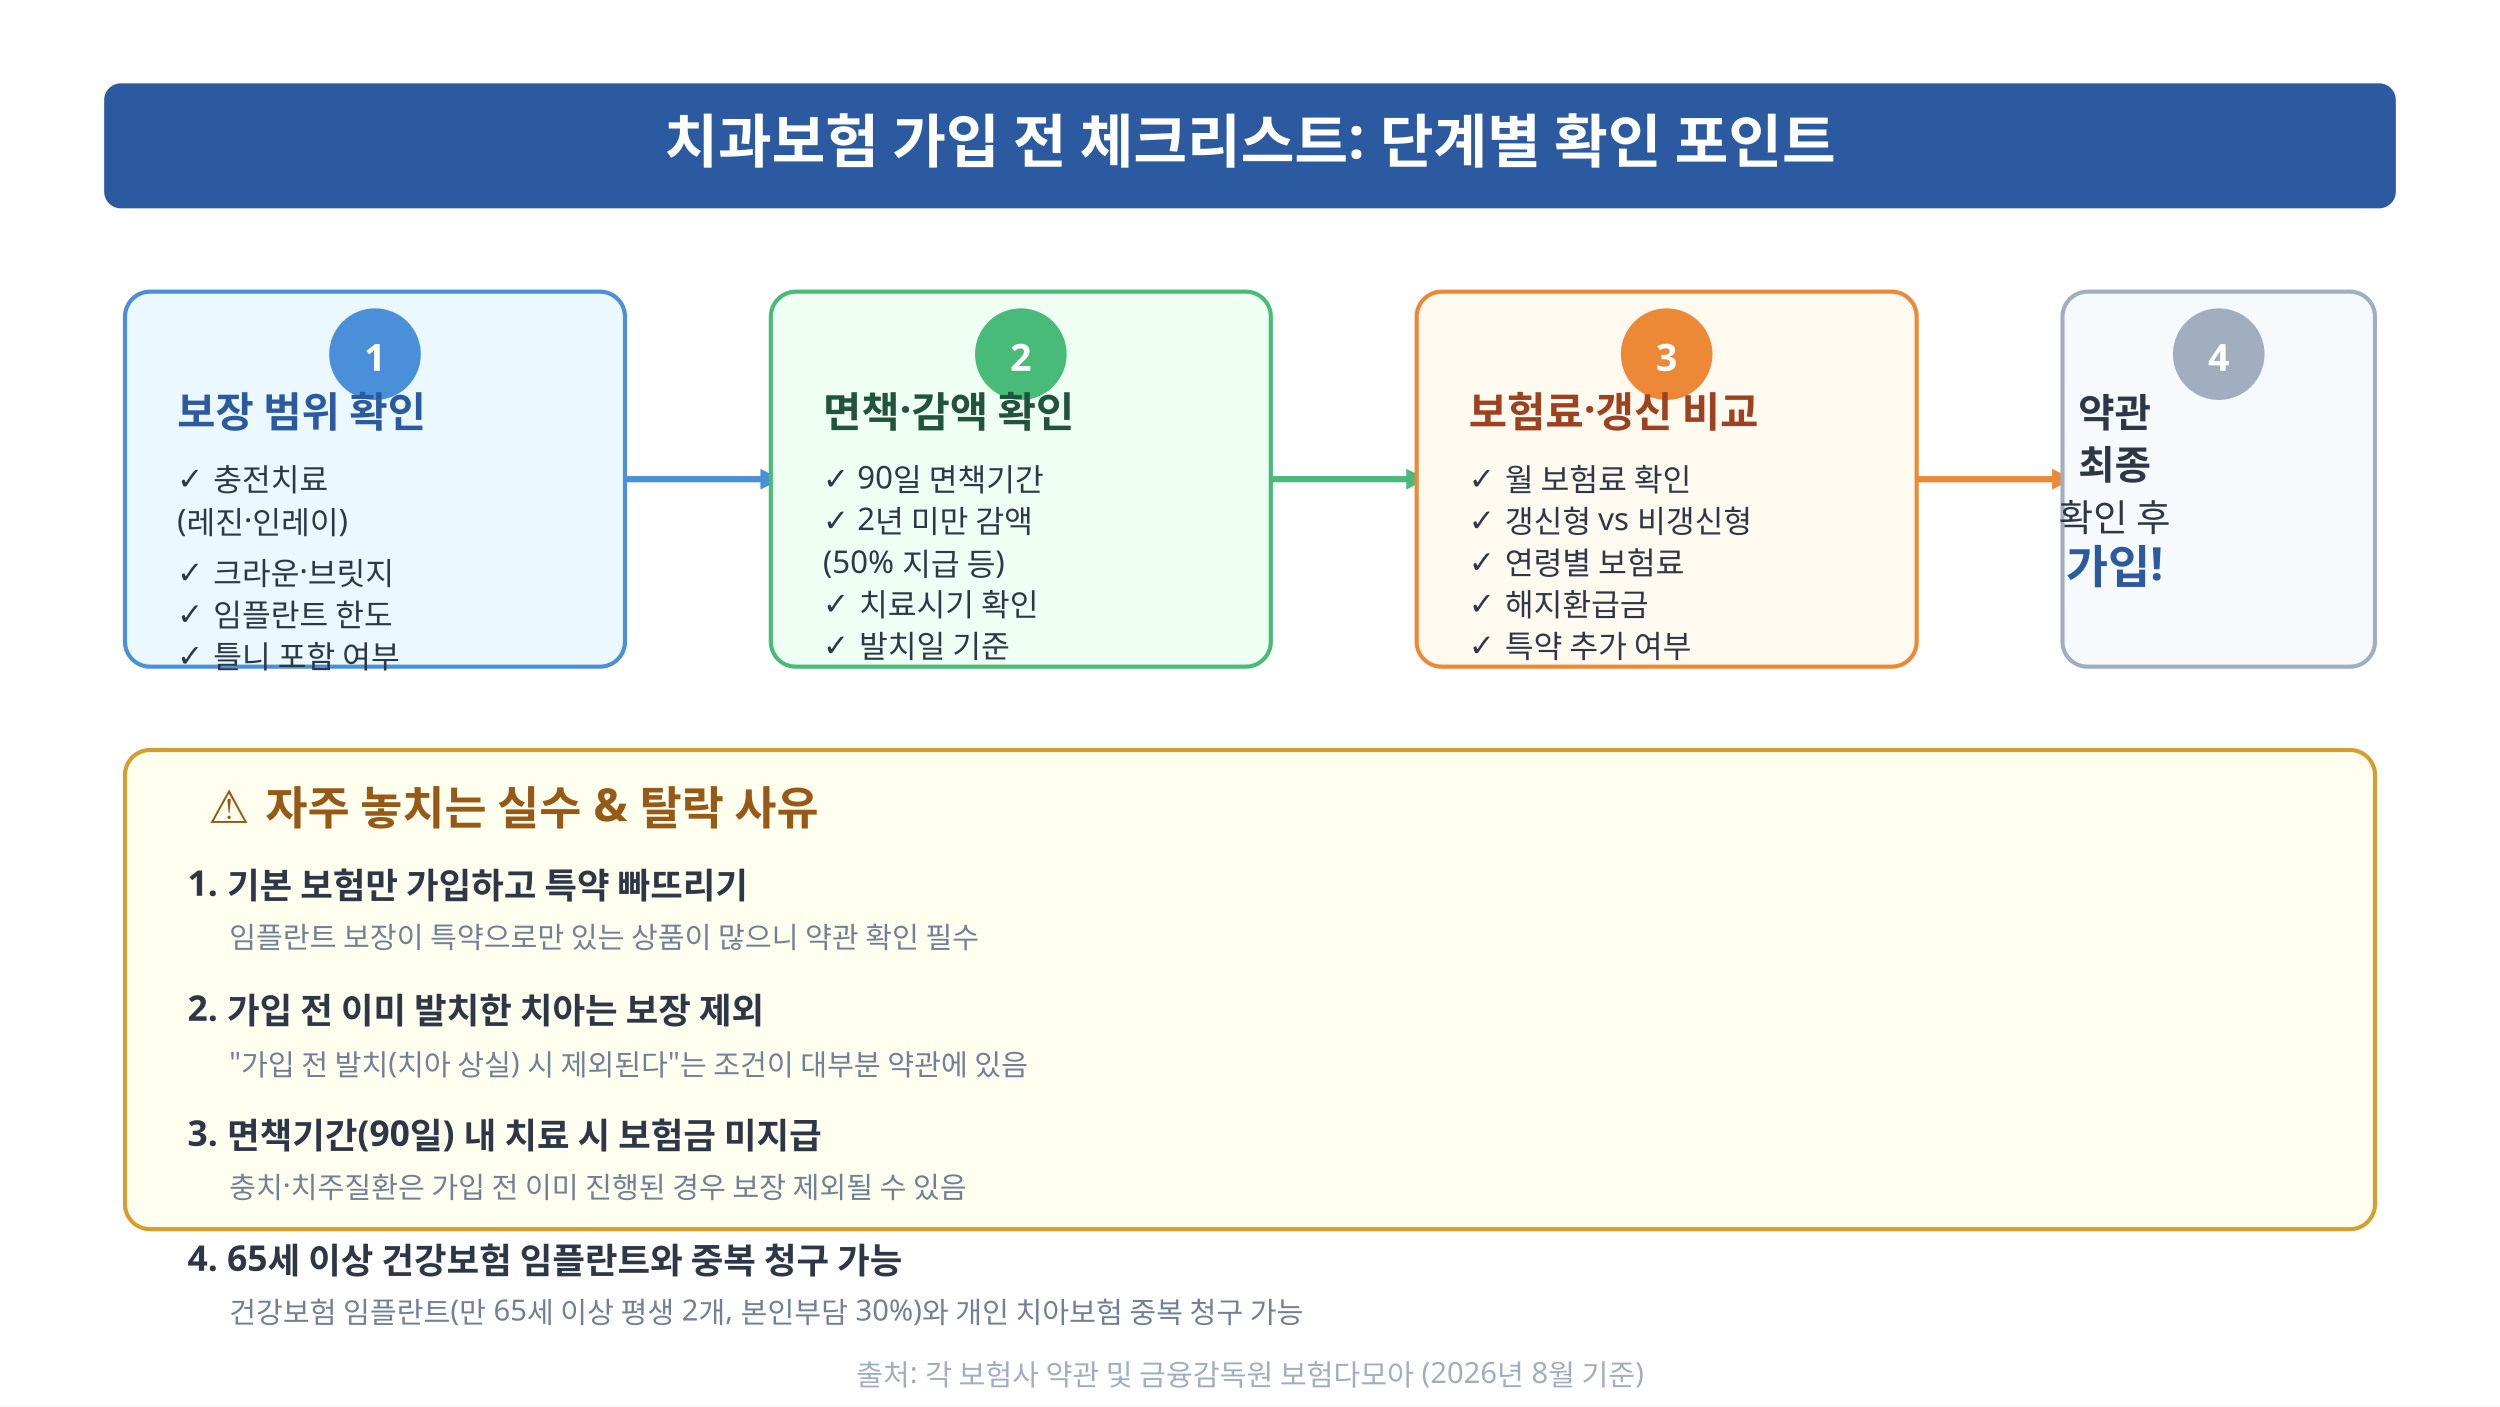
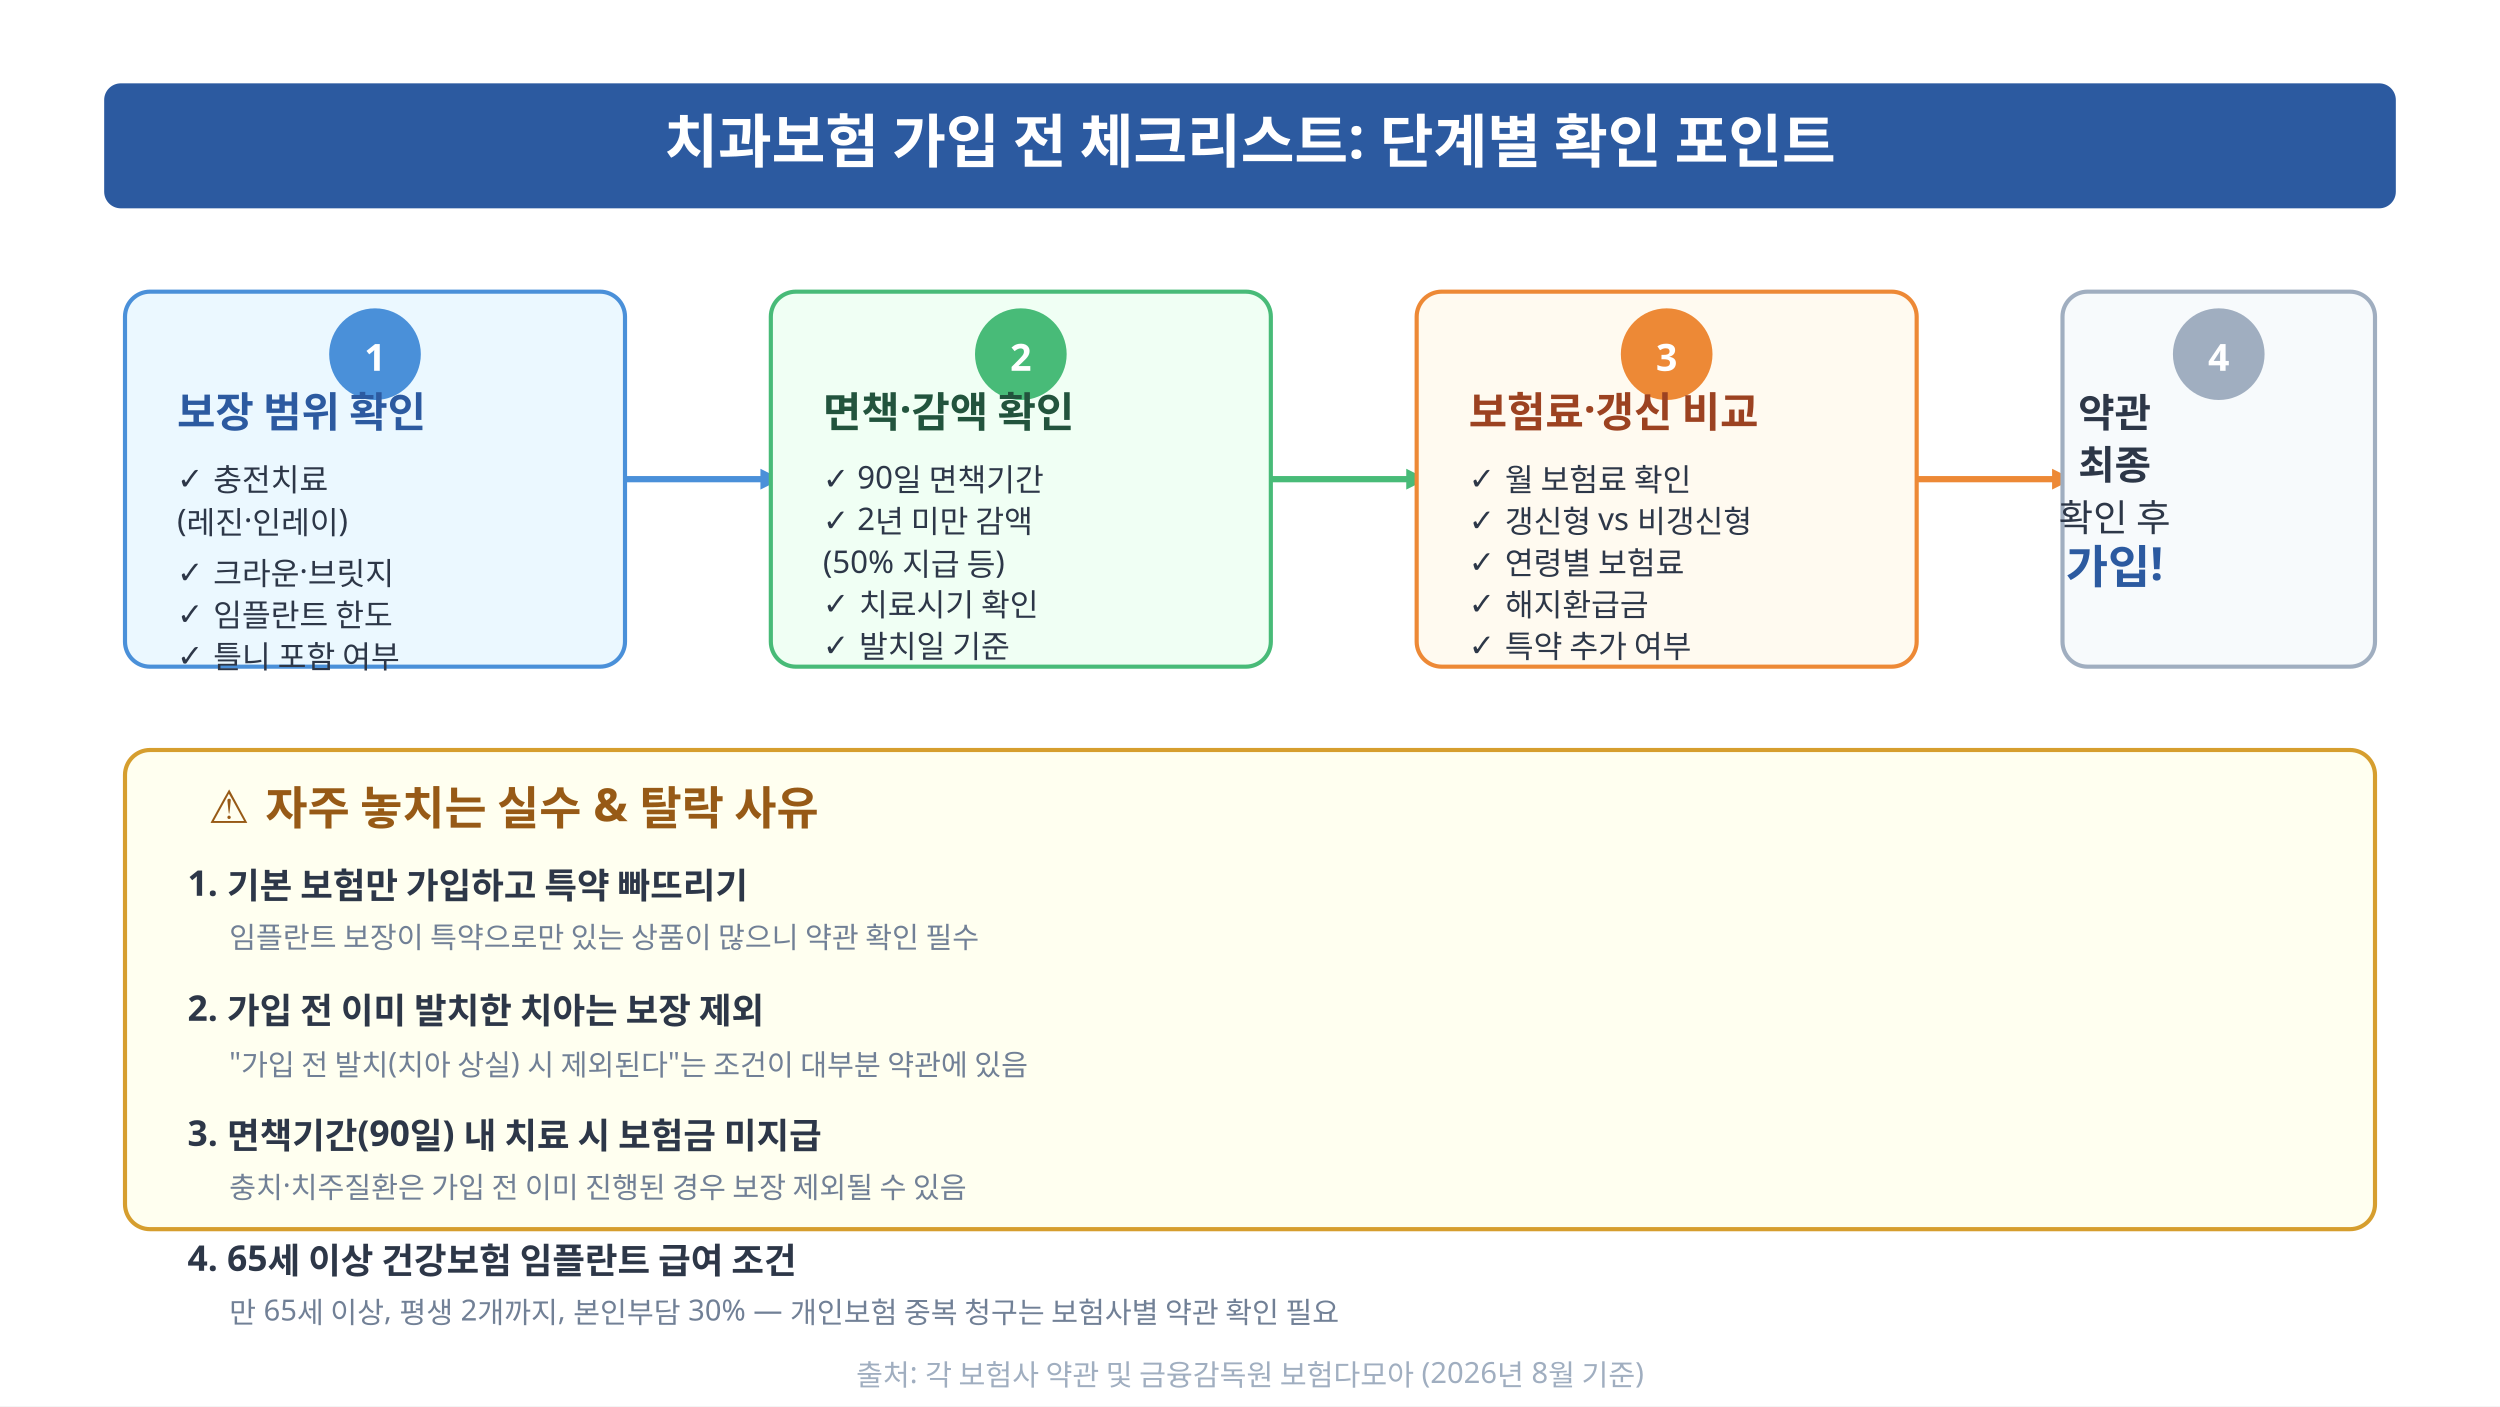
<svg xmlns="http://www.w3.org/2000/svg" viewBox="0 0 1200 675" width="1200" height="675">
  <rect width="1200" height="675" fill="#ffffff" />
  <rect x="50" y="40" width="1100" height="60" rx="8" fill="#2c5aa0" />
  <text x="600" y="78" text-anchor="middle" font-family="sans-serif" font-size="28" font-weight="700" fill="#ffffff">
    치과보험 가입 전 체크리스트: 단계별 확인 포인트
  </text>
  <rect x="60" y="140" width="240" height="180" rx="12" fill="#ebf8ff" stroke="#4a90d9" stroke-width="2" />
  <circle cx="180" cy="170" r="22" fill="#4a90d9" />
  <text x="180" y="178" text-anchor="middle" font-family="sans-serif" font-size="18" font-weight="700" fill="#ffffff">1</text>
  <text x="85" y="205" font-family="sans-serif" font-size="20" font-weight="700" fill="#2c5aa0">보장 범위 확인</text>
  <text x="85" y="235" font-family="sans-serif" font-size="15" fill="#2d3748">✓ 충전치료</text>
  <text x="85" y="255" font-family="sans-serif" font-size="15" fill="#2d3748">  (레진·인레이)</text>
  <text x="85" y="280" font-family="sans-serif" font-size="15" fill="#2d3748">✓ 크라운·브릿지</text>
  <text x="85" y="300" font-family="sans-serif" font-size="15" fill="#2d3748">✓ 임플란트 한도</text>
  <text x="85" y="320" font-family="sans-serif" font-size="15" fill="#2d3748">✓ 틀니 포함 여부</text>
  <line x1="300" y1="230" x2="370" y2="230" stroke="#4a90d9" stroke-width="3" />
  <polygon points="365,225 375,230 365,235" fill="#4a90d9" />
  <rect x="370" y="140" width="240" height="180" rx="12" fill="#f0fff4" stroke="#48bb78" stroke-width="2" />
  <circle cx="490" cy="170" r="22" fill="#48bb78" />
  <text x="490" y="178" text-anchor="middle" font-family="sans-serif" font-size="18" font-weight="700" fill="#ffffff">2</text>
  <text x="395" y="205" font-family="sans-serif" font-size="20" font-weight="700" fill="#22543d">면책·감액 확인</text>
  <text x="395" y="235" font-family="sans-serif" font-size="15" fill="#2d3748">✓ 90일 면책기간</text>
  <text x="395" y="255" font-family="sans-serif" font-size="15" fill="#2d3748">✓ 2년 미만 감액</text>
  <text x="395" y="275" font-family="sans-serif" font-size="15" fill="#2d3748">  (50% 지급 등)</text>
  <text x="395" y="295" font-family="sans-serif" font-size="15" fill="#2d3748">✓ 치료시기 확인</text>
  <text x="395" y="315" font-family="sans-serif" font-size="15" fill="#2d3748">✓ 발치일 기준</text>
  <line x1="610" y1="230" x2="680" y2="230" stroke="#48bb78" stroke-width="3" />
  <polygon points="675,225 685,230 675,235" fill="#48bb78" />
  <rect x="680" y="140" width="240" height="180" rx="12" fill="#fffaf0" stroke="#ed8936" stroke-width="2" />
  <circle cx="800" cy="170" r="22" fill="#ed8936" />
  <text x="800" y="178" text-anchor="middle" font-family="sans-serif" font-size="18" font-weight="700" fill="#ffffff">3</text>
  <text x="705" y="205" font-family="sans-serif" font-size="20" font-weight="700" fill="#9c4221">보험료·갱신 비교</text>
  <text x="705" y="235" font-family="sans-serif" font-size="15" fill="#2d3748">✓ 월 보험료 확인</text>
  <text x="705" y="255" font-family="sans-serif" font-size="15" fill="#2d3748">✓ 갱신형 vs 비갱신형</text>
  <text x="705" y="275" font-family="sans-serif" font-size="15" fill="#2d3748">✓ 연령별 보험료</text>
  <text x="705" y="295" font-family="sans-serif" font-size="15" fill="#2d3748">✓ 해지환급금</text>
  <text x="705" y="315" font-family="sans-serif" font-size="15" fill="#2d3748">✓ 특약 추가 여부</text>
  <line x1="920" y1="230" x2="990" y2="230" stroke="#ed8936" stroke-width="3" />
  <polygon points="985,225 995,230 985,235" fill="#ed8936" />
  <rect x="990" y="140" width="150" height="180" rx="12" fill="#f7fafc" stroke="#a0aec0" stroke-width="2" />
  <circle cx="1065" cy="170" r="22" fill="#a0aec0" />
  <text x="1065" y="178" text-anchor="middle" font-family="sans-serif" font-size="18" font-weight="700" fill="#ffffff">4</text>
  <text x="1015" y="205" font-family="sans-serif" font-size="19" font-weight="700" fill="#2d3748" text-anchor="middle">약관</text>
  <text x="1015" y="230" font-family="sans-serif" font-size="19" font-weight="700" fill="#2d3748" text-anchor="middle">최종</text>
  <text x="1015" y="255" font-family="sans-serif" font-size="18" fill="#2d3748" text-anchor="middle">확인 후</text>
  <text x="1015" y="280" font-family="sans-serif" font-size="22" font-weight="700" fill="#2c5aa0" text-anchor="middle">가입!</text>
  <rect x="60" y="360" width="1080" height="230" rx="12" fill="#fffff0" stroke="#d69e2e" stroke-width="2" />
  <text x="100" y="395" font-family="sans-serif" font-size="22" font-weight="700" fill="#975a16">⚠ 자주 놓치는 실수 &amp; 탈락 사유</text>
  <text x="90" y="430" font-family="sans-serif" font-size="17" font-weight="600" fill="#2d3748">1. 기본 보험만 가입하고 특약 빠뜨리기</text>
  <text x="110" y="455" font-family="sans-serif" font-size="14" fill="#718096">임플란트 보장이 특약으로만 있는 상품이 많으니 약관 확인 필수</text>
  <text x="90" y="490" font-family="sans-serif" font-size="17" font-weight="600" fill="#2d3748">2. 가입 전 이미 발치한 치아는 보장 제외</text>
  <text x="110" y="515" font-family="sans-serif" font-size="14" fill="#718096">"가입 전 발치(치아 상실) 시 제외된다"는 조건이 대부분 약관에 있음</text>
  <text x="90" y="550" font-family="sans-serif" font-size="17" font-weight="600" fill="#2d3748">3. 면책기간(90일) 내 치료 시 보험금 미지급</text>
  <text x="110" y="575" font-family="sans-serif" font-size="14" fill="#718096">충치·치주질환은 가입 전 이미 진행된 경우 보장 제외될 수 있음</text>
-   <text x="90" y="610" font-family="sans-serif" font-size="17" font-weight="600" fill="#2d3748">4. 65세 이상 건강보험 임플란트와 중복 청구 가능</text>
-   <text x="110" y="635" font-family="sans-serif" font-size="14" fill="#718096">건강보험 임플란트(만 65세 이상 평생 2개, 본인부담 30%)와 개인 치아보험 중복 청구 가능</text>
+   <text x="90" y="610" font-family="sans-serif" font-size="17" font-weight="600" fill="#2d3748">4. 65세 이상 건강보험 임플란트 급여 조건</text>
+   <text x="110" y="635" font-family="sans-serif" font-size="14" fill="#718096">만 65세 이상, 평생 2개까지, 본인부담 30% — 개인보험 중복 청구는 보험사별 약관 확인 필요</text>
  <text x="600" y="665" text-anchor="middle" font-family="sans-serif" font-size="14" fill="#a0aec0">
    출처: 각 보험사 약관 및 금융감독원 보험다모아 (2026년 8월 기준)
  </text>
</svg>
